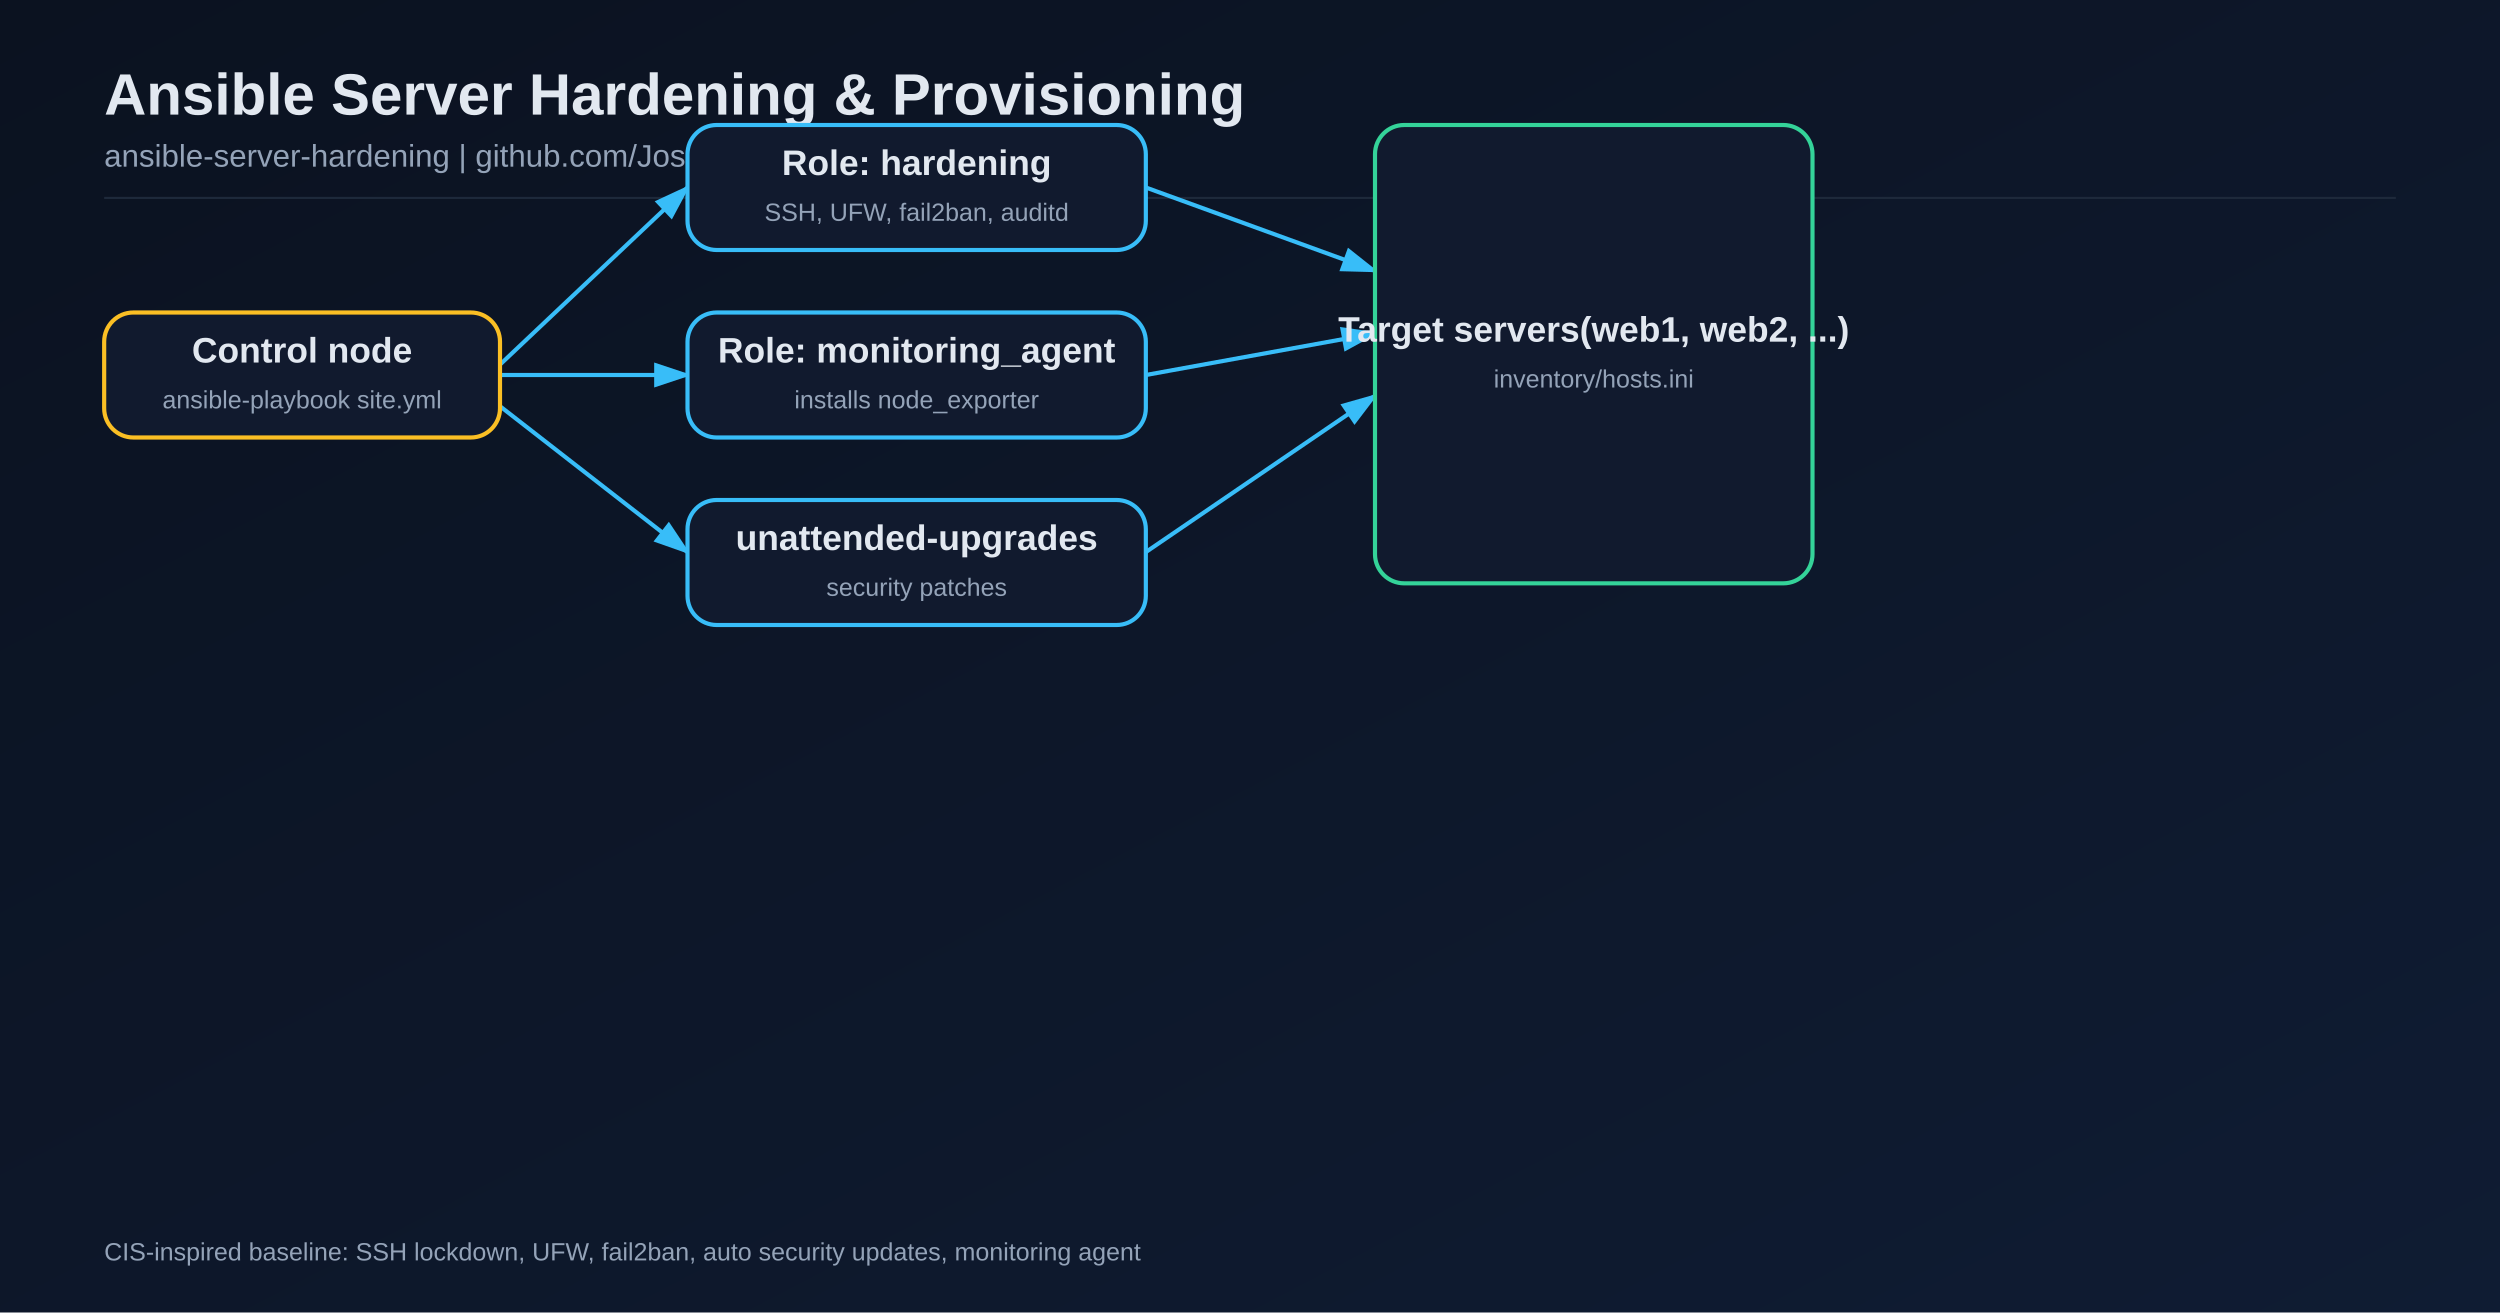
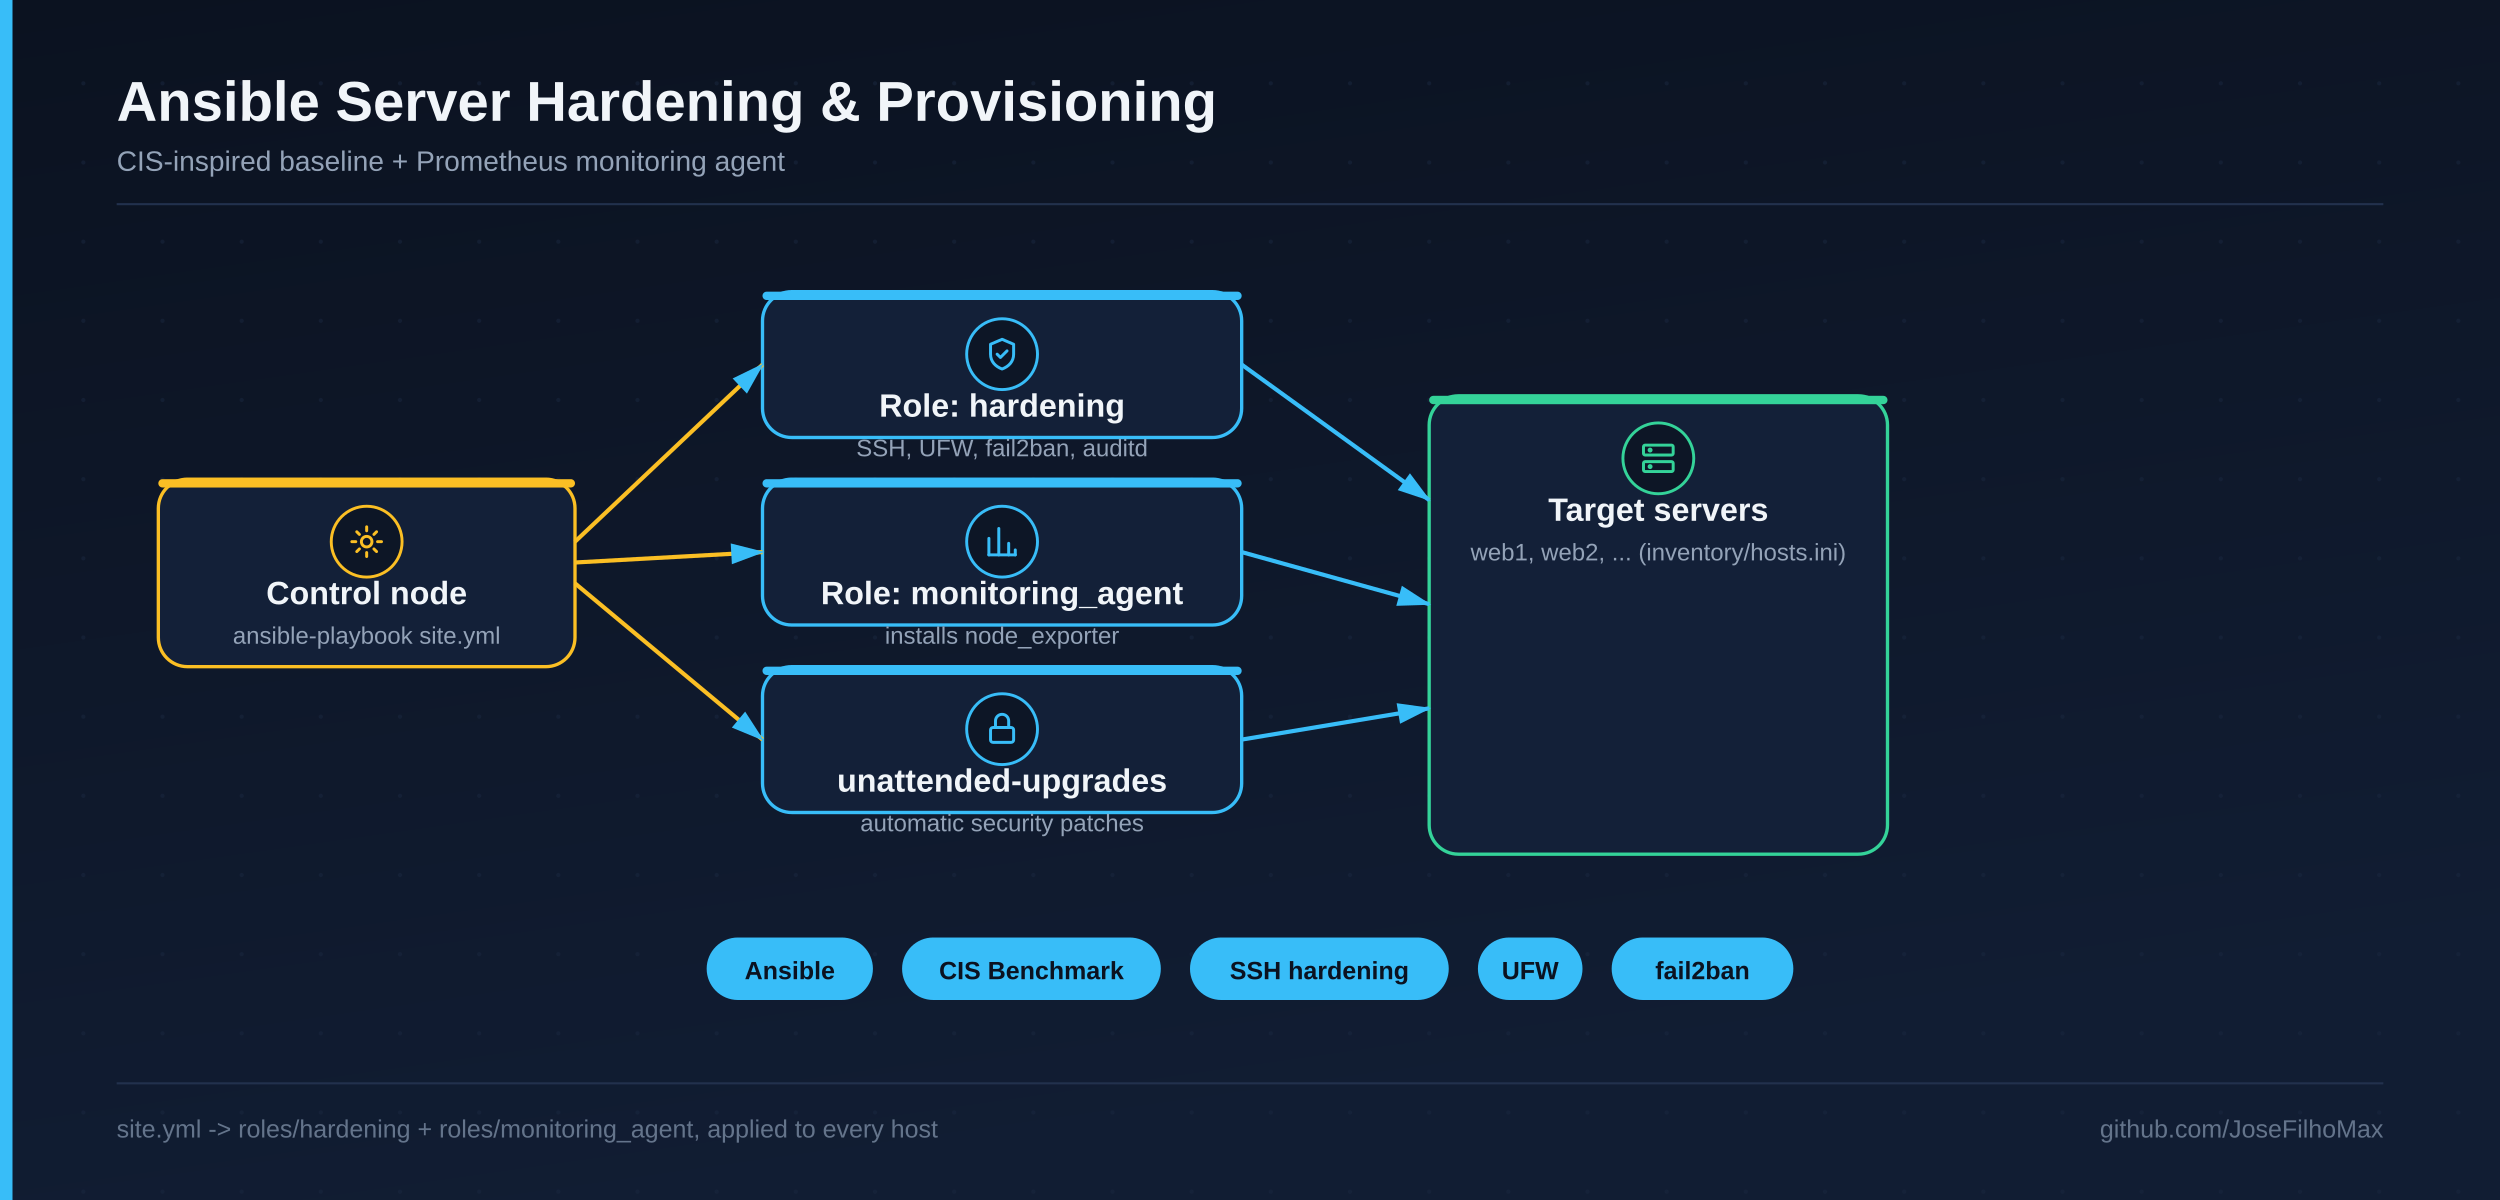
- <svg xmlns="http://www.w3.org/2000/svg" width="1200" height="630" viewBox="0 0 1200 630">
+ <svg xmlns="http://www.w3.org/2000/svg" width="1200" height="576" viewBox="0 0 1200 576">
  <defs>
-     <marker id="arrowhead" markerWidth="10" markerHeight="10" refX="8" refY="3" orient="auto">
-       <path d="M0,0 L0,6 L9,3 z" fill="#38bdf8" />
+     <marker id="arrowhead" markerWidth="9" markerHeight="9" refX="7.5" refY="2.5" orient="auto">
+       <path d="M0,0 L0,5 L8,2.5 z" fill="#38bdf8" />
    </marker>
-     <linearGradient id="bgGrad" x1="0" y1="0" x2="1" y2="1">
+     <linearGradient id="bgGrad" x1="0" y1="0" x2="0.3" y2="1">
      <stop offset="0%" stop-color="#0b1220" />
-       <stop offset="100%" stop-color="#0f1c33" />
+       <stop offset="100%" stop-color="#111d33" />
    </linearGradient>
  </defs>
-   <rect width="1200" height="630" fill="url(#bgGrad)" />
-   <text x="50" y="55" fill="#e2e8f0" font-family="Verdana, Arial, sans-serif" font-size="28" font-weight="bold">Ansible Server Hardening &amp; Provisioning</text>
-   <text x="50" y="80" fill="#94a3b8" font-family="Verdana, Arial, sans-serif" font-size="15">ansible-server-hardening  |  github.com/JoseFilhoMax</text>
-   <line x1="50" y1="95" x2="1150" y2="95" stroke="#1e293b" stroke-width="1" />
-   <line x1="240" y1="175" x2="330" y2="90" stroke="#38bdf8" stroke-width="2" marker-end="url(#arrowhead)" />
-   <line x1="240" y1="180" x2="330" y2="180" stroke="#38bdf8" stroke-width="2" marker-end="url(#arrowhead)" />
-   <line x1="240" y1="195" x2="330" y2="265" stroke="#38bdf8" stroke-width="2" marker-end="url(#arrowhead)" />
-   <line x1="550" y1="90" x2="660" y2="130" stroke="#38bdf8" stroke-width="2" marker-end="url(#arrowhead)" />
-   <line x1="550" y1="180" x2="660" y2="160" stroke="#38bdf8" stroke-width="2" marker-end="url(#arrowhead)" />
-   <line x1="550" y1="265" x2="660" y2="190" stroke="#38bdf8" stroke-width="2" marker-end="url(#arrowhead)" />
+   <rect width="1200" height="576" fill="url(#bgGrad)" />
+   <g opacity="0.5">
+     <circle cx="40" cy="40" r="1" fill="#1a2740" />
+     <circle cx="40" cy="78" r="1" fill="#1a2740" />
+     <circle cx="40" cy="116" r="1" fill="#1a2740" />
+     <circle cx="40" cy="154" r="1" fill="#1a2740" />
+     <circle cx="40" cy="192" r="1" fill="#1a2740" />
+     <circle cx="40" cy="230" r="1" fill="#1a2740" />
+     <circle cx="40" cy="268" r="1" fill="#1a2740" />
+     <circle cx="40" cy="306" r="1" fill="#1a2740" />
+     <circle cx="40" cy="344" r="1" fill="#1a2740" />
+     <circle cx="40" cy="382" r="1" fill="#1a2740" />
+     <circle cx="40" cy="420" r="1" fill="#1a2740" />
+     <circle cx="40" cy="458" r="1" fill="#1a2740" />
+     <circle cx="40" cy="496" r="1" fill="#1a2740" />
+     <circle cx="40" cy="534" r="1" fill="#1a2740" />
+     <circle cx="40" cy="572" r="1" fill="#1a2740" />
+     <circle cx="40" cy="610" r="1" fill="#1a2740" />
+     <circle cx="40" cy="648" r="1" fill="#1a2740" />
+     <circle cx="78" cy="40" r="1" fill="#1a2740" />
+     <circle cx="78" cy="78" r="1" fill="#1a2740" />
+     <circle cx="78" cy="116" r="1" fill="#1a2740" />
+     <circle cx="78" cy="154" r="1" fill="#1a2740" />
+     <circle cx="78" cy="192" r="1" fill="#1a2740" />
+     <circle cx="78" cy="230" r="1" fill="#1a2740" />
+     <circle cx="78" cy="268" r="1" fill="#1a2740" />
+     <circle cx="78" cy="306" r="1" fill="#1a2740" />
+     <circle cx="78" cy="344" r="1" fill="#1a2740" />
+     <circle cx="78" cy="382" r="1" fill="#1a2740" />
+     <circle cx="78" cy="420" r="1" fill="#1a2740" />
+     <circle cx="78" cy="458" r="1" fill="#1a2740" />
+     <circle cx="78" cy="496" r="1" fill="#1a2740" />
+     <circle cx="78" cy="534" r="1" fill="#1a2740" />
+     <circle cx="78" cy="572" r="1" fill="#1a2740" />
+     <circle cx="78" cy="610" r="1" fill="#1a2740" />
+     <circle cx="78" cy="648" r="1" fill="#1a2740" />
+     <circle cx="116" cy="40" r="1" fill="#1a2740" />
+     <circle cx="116" cy="78" r="1" fill="#1a2740" />
+     <circle cx="116" cy="116" r="1" fill="#1a2740" />
+     <circle cx="116" cy="154" r="1" fill="#1a2740" />
+     <circle cx="116" cy="192" r="1" fill="#1a2740" />
+     <circle cx="116" cy="230" r="1" fill="#1a2740" />
+     <circle cx="116" cy="268" r="1" fill="#1a2740" />
+     <circle cx="116" cy="306" r="1" fill="#1a2740" />
+     <circle cx="116" cy="344" r="1" fill="#1a2740" />
+     <circle cx="116" cy="382" r="1" fill="#1a2740" />
+     <circle cx="116" cy="420" r="1" fill="#1a2740" />
+     <circle cx="116" cy="458" r="1" fill="#1a2740" />
+     <circle cx="116" cy="496" r="1" fill="#1a2740" />
+     <circle cx="116" cy="534" r="1" fill="#1a2740" />
+     <circle cx="116" cy="572" r="1" fill="#1a2740" />
+     <circle cx="116" cy="610" r="1" fill="#1a2740" />
+     <circle cx="116" cy="648" r="1" fill="#1a2740" />
+     <circle cx="154" cy="40" r="1" fill="#1a2740" />
+     <circle cx="154" cy="78" r="1" fill="#1a2740" />
+     <circle cx="154" cy="116" r="1" fill="#1a2740" />
+     <circle cx="154" cy="154" r="1" fill="#1a2740" />
+     <circle cx="154" cy="192" r="1" fill="#1a2740" />
+     <circle cx="154" cy="230" r="1" fill="#1a2740" />
+     <circle cx="154" cy="268" r="1" fill="#1a2740" />
+     <circle cx="154" cy="306" r="1" fill="#1a2740" />
+     <circle cx="154" cy="344" r="1" fill="#1a2740" />
+     <circle cx="154" cy="382" r="1" fill="#1a2740" />
+     <circle cx="154" cy="420" r="1" fill="#1a2740" />
+     <circle cx="154" cy="458" r="1" fill="#1a2740" />
+     <circle cx="154" cy="496" r="1" fill="#1a2740" />
+     <circle cx="154" cy="534" r="1" fill="#1a2740" />
+     <circle cx="154" cy="572" r="1" fill="#1a2740" />
+     <circle cx="154" cy="610" r="1" fill="#1a2740" />
+     <circle cx="154" cy="648" r="1" fill="#1a2740" />
+     <circle cx="192" cy="40" r="1" fill="#1a2740" />
+     <circle cx="192" cy="78" r="1" fill="#1a2740" />
+     <circle cx="192" cy="116" r="1" fill="#1a2740" />
+     <circle cx="192" cy="154" r="1" fill="#1a2740" />
+     <circle cx="192" cy="192" r="1" fill="#1a2740" />
+     <circle cx="192" cy="230" r="1" fill="#1a2740" />
+     <circle cx="192" cy="268" r="1" fill="#1a2740" />
+     <circle cx="192" cy="306" r="1" fill="#1a2740" />
+     <circle cx="192" cy="344" r="1" fill="#1a2740" />
+     <circle cx="192" cy="382" r="1" fill="#1a2740" />
+     <circle cx="192" cy="420" r="1" fill="#1a2740" />
+     <circle cx="192" cy="458" r="1" fill="#1a2740" />
+     <circle cx="192" cy="496" r="1" fill="#1a2740" />
+     <circle cx="192" cy="534" r="1" fill="#1a2740" />
+     <circle cx="192" cy="572" r="1" fill="#1a2740" />
+     <circle cx="192" cy="610" r="1" fill="#1a2740" />
+     <circle cx="192" cy="648" r="1" fill="#1a2740" />
+     <circle cx="230" cy="40" r="1" fill="#1a2740" />
+     <circle cx="230" cy="78" r="1" fill="#1a2740" />
+     <circle cx="230" cy="116" r="1" fill="#1a2740" />
+     <circle cx="230" cy="154" r="1" fill="#1a2740" />
+     <circle cx="230" cy="192" r="1" fill="#1a2740" />
+     <circle cx="230" cy="230" r="1" fill="#1a2740" />
+     <circle cx="230" cy="268" r="1" fill="#1a2740" />
+     <circle cx="230" cy="306" r="1" fill="#1a2740" />
+     <circle cx="230" cy="344" r="1" fill="#1a2740" />
+     <circle cx="230" cy="382" r="1" fill="#1a2740" />
+     <circle cx="230" cy="420" r="1" fill="#1a2740" />
+     <circle cx="230" cy="458" r="1" fill="#1a2740" />
+     <circle cx="230" cy="496" r="1" fill="#1a2740" />
+     <circle cx="230" cy="534" r="1" fill="#1a2740" />
+     <circle cx="230" cy="572" r="1" fill="#1a2740" />
+     <circle cx="230" cy="610" r="1" fill="#1a2740" />
+     <circle cx="230" cy="648" r="1" fill="#1a2740" />
+     <circle cx="268" cy="40" r="1" fill="#1a2740" />
+     <circle cx="268" cy="78" r="1" fill="#1a2740" />
+     <circle cx="268" cy="116" r="1" fill="#1a2740" />
+     <circle cx="268" cy="154" r="1" fill="#1a2740" />
+     <circle cx="268" cy="192" r="1" fill="#1a2740" />
+     <circle cx="268" cy="230" r="1" fill="#1a2740" />
+     <circle cx="268" cy="268" r="1" fill="#1a2740" />
+     <circle cx="268" cy="306" r="1" fill="#1a2740" />
+     <circle cx="268" cy="344" r="1" fill="#1a2740" />
+     <circle cx="268" cy="382" r="1" fill="#1a2740" />
+     <circle cx="268" cy="420" r="1" fill="#1a2740" />
+     <circle cx="268" cy="458" r="1" fill="#1a2740" />
+     <circle cx="268" cy="496" r="1" fill="#1a2740" />
+     <circle cx="268" cy="534" r="1" fill="#1a2740" />
+     <circle cx="268" cy="572" r="1" fill="#1a2740" />
+     <circle cx="268" cy="610" r="1" fill="#1a2740" />
+     <circle cx="268" cy="648" r="1" fill="#1a2740" />
+     <circle cx="306" cy="40" r="1" fill="#1a2740" />
+     <circle cx="306" cy="78" r="1" fill="#1a2740" />
+     <circle cx="306" cy="116" r="1" fill="#1a2740" />
+     <circle cx="306" cy="154" r="1" fill="#1a2740" />
+     <circle cx="306" cy="192" r="1" fill="#1a2740" />
+     <circle cx="306" cy="230" r="1" fill="#1a2740" />
+     <circle cx="306" cy="268" r="1" fill="#1a2740" />
+     <circle cx="306" cy="306" r="1" fill="#1a2740" />
+     <circle cx="306" cy="344" r="1" fill="#1a2740" />
+     <circle cx="306" cy="382" r="1" fill="#1a2740" />
+     <circle cx="306" cy="420" r="1" fill="#1a2740" />
+     <circle cx="306" cy="458" r="1" fill="#1a2740" />
+     <circle cx="306" cy="496" r="1" fill="#1a2740" />
+     <circle cx="306" cy="534" r="1" fill="#1a2740" />
+     <circle cx="306" cy="572" r="1" fill="#1a2740" />
+     <circle cx="306" cy="610" r="1" fill="#1a2740" />
+     <circle cx="306" cy="648" r="1" fill="#1a2740" />
+     <circle cx="344" cy="40" r="1" fill="#1a2740" />
+     <circle cx="344" cy="78" r="1" fill="#1a2740" />
+     <circle cx="344" cy="116" r="1" fill="#1a2740" />
+     <circle cx="344" cy="154" r="1" fill="#1a2740" />
+     <circle cx="344" cy="192" r="1" fill="#1a2740" />
+     <circle cx="344" cy="230" r="1" fill="#1a2740" />
+     <circle cx="344" cy="268" r="1" fill="#1a2740" />
+     <circle cx="344" cy="306" r="1" fill="#1a2740" />
+     <circle cx="344" cy="344" r="1" fill="#1a2740" />
+     <circle cx="344" cy="382" r="1" fill="#1a2740" />
+     <circle cx="344" cy="420" r="1" fill="#1a2740" />
+     <circle cx="344" cy="458" r="1" fill="#1a2740" />
+     <circle cx="344" cy="496" r="1" fill="#1a2740" />
+     <circle cx="344" cy="534" r="1" fill="#1a2740" />
+     <circle cx="344" cy="572" r="1" fill="#1a2740" />
+     <circle cx="344" cy="610" r="1" fill="#1a2740" />
+     <circle cx="344" cy="648" r="1" fill="#1a2740" />
+     <circle cx="382" cy="40" r="1" fill="#1a2740" />
+     <circle cx="382" cy="78" r="1" fill="#1a2740" />
+     <circle cx="382" cy="116" r="1" fill="#1a2740" />
+     <circle cx="382" cy="154" r="1" fill="#1a2740" />
+     <circle cx="382" cy="192" r="1" fill="#1a2740" />
+     <circle cx="382" cy="230" r="1" fill="#1a2740" />
+     <circle cx="382" cy="268" r="1" fill="#1a2740" />
+     <circle cx="382" cy="306" r="1" fill="#1a2740" />
+     <circle cx="382" cy="344" r="1" fill="#1a2740" />
+     <circle cx="382" cy="382" r="1" fill="#1a2740" />
+     <circle cx="382" cy="420" r="1" fill="#1a2740" />
+     <circle cx="382" cy="458" r="1" fill="#1a2740" />
+     <circle cx="382" cy="496" r="1" fill="#1a2740" />
+     <circle cx="382" cy="534" r="1" fill="#1a2740" />
+     <circle cx="382" cy="572" r="1" fill="#1a2740" />
+     <circle cx="382" cy="610" r="1" fill="#1a2740" />
+     <circle cx="382" cy="648" r="1" fill="#1a2740" />
+     <circle cx="420" cy="40" r="1" fill="#1a2740" />
+     <circle cx="420" cy="78" r="1" fill="#1a2740" />
+     <circle cx="420" cy="116" r="1" fill="#1a2740" />
+     <circle cx="420" cy="154" r="1" fill="#1a2740" />
+     <circle cx="420" cy="192" r="1" fill="#1a2740" />
+     <circle cx="420" cy="230" r="1" fill="#1a2740" />
+     <circle cx="420" cy="268" r="1" fill="#1a2740" />
+     <circle cx="420" cy="306" r="1" fill="#1a2740" />
+     <circle cx="420" cy="344" r="1" fill="#1a2740" />
+     <circle cx="420" cy="382" r="1" fill="#1a2740" />
+     <circle cx="420" cy="420" r="1" fill="#1a2740" />
+     <circle cx="420" cy="458" r="1" fill="#1a2740" />
+     <circle cx="420" cy="496" r="1" fill="#1a2740" />
+     <circle cx="420" cy="534" r="1" fill="#1a2740" />
+     <circle cx="420" cy="572" r="1" fill="#1a2740" />
+     <circle cx="420" cy="610" r="1" fill="#1a2740" />
+     <circle cx="420" cy="648" r="1" fill="#1a2740" />
+     <circle cx="458" cy="40" r="1" fill="#1a2740" />
+     <circle cx="458" cy="78" r="1" fill="#1a2740" />
+     <circle cx="458" cy="116" r="1" fill="#1a2740" />
+     <circle cx="458" cy="154" r="1" fill="#1a2740" />
+     <circle cx="458" cy="192" r="1" fill="#1a2740" />
+     <circle cx="458" cy="230" r="1" fill="#1a2740" />
+     <circle cx="458" cy="268" r="1" fill="#1a2740" />
+     <circle cx="458" cy="306" r="1" fill="#1a2740" />
+     <circle cx="458" cy="344" r="1" fill="#1a2740" />
+     <circle cx="458" cy="382" r="1" fill="#1a2740" />
+     <circle cx="458" cy="420" r="1" fill="#1a2740" />
+     <circle cx="458" cy="458" r="1" fill="#1a2740" />
+     <circle cx="458" cy="496" r="1" fill="#1a2740" />
+     <circle cx="458" cy="534" r="1" fill="#1a2740" />
+     <circle cx="458" cy="572" r="1" fill="#1a2740" />
+     <circle cx="458" cy="610" r="1" fill="#1a2740" />
+     <circle cx="458" cy="648" r="1" fill="#1a2740" />
+     <circle cx="496" cy="40" r="1" fill="#1a2740" />
+     <circle cx="496" cy="78" r="1" fill="#1a2740" />
+     <circle cx="496" cy="116" r="1" fill="#1a2740" />
+     <circle cx="496" cy="154" r="1" fill="#1a2740" />
+     <circle cx="496" cy="192" r="1" fill="#1a2740" />
+     <circle cx="496" cy="230" r="1" fill="#1a2740" />
+     <circle cx="496" cy="268" r="1" fill="#1a2740" />
+     <circle cx="496" cy="306" r="1" fill="#1a2740" />
+     <circle cx="496" cy="344" r="1" fill="#1a2740" />
+     <circle cx="496" cy="382" r="1" fill="#1a2740" />
+     <circle cx="496" cy="420" r="1" fill="#1a2740" />
+     <circle cx="496" cy="458" r="1" fill="#1a2740" />
+     <circle cx="496" cy="496" r="1" fill="#1a2740" />
+     <circle cx="496" cy="534" r="1" fill="#1a2740" />
+     <circle cx="496" cy="572" r="1" fill="#1a2740" />
+     <circle cx="496" cy="610" r="1" fill="#1a2740" />
+     <circle cx="496" cy="648" r="1" fill="#1a2740" />
+     <circle cx="534" cy="40" r="1" fill="#1a2740" />
+     <circle cx="534" cy="78" r="1" fill="#1a2740" />
+     <circle cx="534" cy="116" r="1" fill="#1a2740" />
+     <circle cx="534" cy="154" r="1" fill="#1a2740" />
+     <circle cx="534" cy="192" r="1" fill="#1a2740" />
+     <circle cx="534" cy="230" r="1" fill="#1a2740" />
+     <circle cx="534" cy="268" r="1" fill="#1a2740" />
+     <circle cx="534" cy="306" r="1" fill="#1a2740" />
+     <circle cx="534" cy="344" r="1" fill="#1a2740" />
+     <circle cx="534" cy="382" r="1" fill="#1a2740" />
+     <circle cx="534" cy="420" r="1" fill="#1a2740" />
+     <circle cx="534" cy="458" r="1" fill="#1a2740" />
+     <circle cx="534" cy="496" r="1" fill="#1a2740" />
+     <circle cx="534" cy="534" r="1" fill="#1a2740" />
+     <circle cx="534" cy="572" r="1" fill="#1a2740" />
+     <circle cx="534" cy="610" r="1" fill="#1a2740" />
+     <circle cx="534" cy="648" r="1" fill="#1a2740" />
+     <circle cx="572" cy="40" r="1" fill="#1a2740" />
+     <circle cx="572" cy="78" r="1" fill="#1a2740" />
+     <circle cx="572" cy="116" r="1" fill="#1a2740" />
+     <circle cx="572" cy="154" r="1" fill="#1a2740" />
+     <circle cx="572" cy="192" r="1" fill="#1a2740" />
+     <circle cx="572" cy="230" r="1" fill="#1a2740" />
+     <circle cx="572" cy="268" r="1" fill="#1a2740" />
+     <circle cx="572" cy="306" r="1" fill="#1a2740" />
+     <circle cx="572" cy="344" r="1" fill="#1a2740" />
+     <circle cx="572" cy="382" r="1" fill="#1a2740" />
+     <circle cx="572" cy="420" r="1" fill="#1a2740" />
+     <circle cx="572" cy="458" r="1" fill="#1a2740" />
+     <circle cx="572" cy="496" r="1" fill="#1a2740" />
+     <circle cx="572" cy="534" r="1" fill="#1a2740" />
+     <circle cx="572" cy="572" r="1" fill="#1a2740" />
+     <circle cx="572" cy="610" r="1" fill="#1a2740" />
+     <circle cx="572" cy="648" r="1" fill="#1a2740" />
+     <circle cx="610" cy="40" r="1" fill="#1a2740" />
+     <circle cx="610" cy="78" r="1" fill="#1a2740" />
+     <circle cx="610" cy="116" r="1" fill="#1a2740" />
+     <circle cx="610" cy="154" r="1" fill="#1a2740" />
+     <circle cx="610" cy="192" r="1" fill="#1a2740" />
+     <circle cx="610" cy="230" r="1" fill="#1a2740" />
+     <circle cx="610" cy="268" r="1" fill="#1a2740" />
+     <circle cx="610" cy="306" r="1" fill="#1a2740" />
+     <circle cx="610" cy="344" r="1" fill="#1a2740" />
+     <circle cx="610" cy="382" r="1" fill="#1a2740" />
+     <circle cx="610" cy="420" r="1" fill="#1a2740" />
+     <circle cx="610" cy="458" r="1" fill="#1a2740" />
+     <circle cx="610" cy="496" r="1" fill="#1a2740" />
+     <circle cx="610" cy="534" r="1" fill="#1a2740" />
+     <circle cx="610" cy="572" r="1" fill="#1a2740" />
+     <circle cx="610" cy="610" r="1" fill="#1a2740" />
+     <circle cx="610" cy="648" r="1" fill="#1a2740" />
+     <circle cx="648" cy="40" r="1" fill="#1a2740" />
+     <circle cx="648" cy="78" r="1" fill="#1a2740" />
+     <circle cx="648" cy="116" r="1" fill="#1a2740" />
+     <circle cx="648" cy="154" r="1" fill="#1a2740" />
+     <circle cx="648" cy="192" r="1" fill="#1a2740" />
+     <circle cx="648" cy="230" r="1" fill="#1a2740" />
+     <circle cx="648" cy="268" r="1" fill="#1a2740" />
+     <circle cx="648" cy="306" r="1" fill="#1a2740" />
+     <circle cx="648" cy="344" r="1" fill="#1a2740" />
+     <circle cx="648" cy="382" r="1" fill="#1a2740" />
+     <circle cx="648" cy="420" r="1" fill="#1a2740" />
+     <circle cx="648" cy="458" r="1" fill="#1a2740" />
+     <circle cx="648" cy="496" r="1" fill="#1a2740" />
+     <circle cx="648" cy="534" r="1" fill="#1a2740" />
+     <circle cx="648" cy="572" r="1" fill="#1a2740" />
+     <circle cx="648" cy="610" r="1" fill="#1a2740" />
+     <circle cx="648" cy="648" r="1" fill="#1a2740" />
+     <circle cx="686" cy="40" r="1" fill="#1a2740" />
+     <circle cx="686" cy="78" r="1" fill="#1a2740" />
+     <circle cx="686" cy="116" r="1" fill="#1a2740" />
+     <circle cx="686" cy="154" r="1" fill="#1a2740" />
+     <circle cx="686" cy="192" r="1" fill="#1a2740" />
+     <circle cx="686" cy="230" r="1" fill="#1a2740" />
+     <circle cx="686" cy="268" r="1" fill="#1a2740" />
+     <circle cx="686" cy="306" r="1" fill="#1a2740" />
+     <circle cx="686" cy="344" r="1" fill="#1a2740" />
+     <circle cx="686" cy="382" r="1" fill="#1a2740" />
+     <circle cx="686" cy="420" r="1" fill="#1a2740" />
+     <circle cx="686" cy="458" r="1" fill="#1a2740" />
+     <circle cx="686" cy="496" r="1" fill="#1a2740" />
+     <circle cx="686" cy="534" r="1" fill="#1a2740" />
+     <circle cx="686" cy="572" r="1" fill="#1a2740" />
+     <circle cx="686" cy="610" r="1" fill="#1a2740" />
+     <circle cx="686" cy="648" r="1" fill="#1a2740" />
+     <circle cx="724" cy="40" r="1" fill="#1a2740" />
+     <circle cx="724" cy="78" r="1" fill="#1a2740" />
+     <circle cx="724" cy="116" r="1" fill="#1a2740" />
+     <circle cx="724" cy="154" r="1" fill="#1a2740" />
+     <circle cx="724" cy="192" r="1" fill="#1a2740" />
+     <circle cx="724" cy="230" r="1" fill="#1a2740" />
+     <circle cx="724" cy="268" r="1" fill="#1a2740" />
+     <circle cx="724" cy="306" r="1" fill="#1a2740" />
+     <circle cx="724" cy="344" r="1" fill="#1a2740" />
+     <circle cx="724" cy="382" r="1" fill="#1a2740" />
+     <circle cx="724" cy="420" r="1" fill="#1a2740" />
+     <circle cx="724" cy="458" r="1" fill="#1a2740" />
+     <circle cx="724" cy="496" r="1" fill="#1a2740" />
+     <circle cx="724" cy="534" r="1" fill="#1a2740" />
+     <circle cx="724" cy="572" r="1" fill="#1a2740" />
+     <circle cx="724" cy="610" r="1" fill="#1a2740" />
+     <circle cx="724" cy="648" r="1" fill="#1a2740" />
+     <circle cx="762" cy="40" r="1" fill="#1a2740" />
+     <circle cx="762" cy="78" r="1" fill="#1a2740" />
+     <circle cx="762" cy="116" r="1" fill="#1a2740" />
+     <circle cx="762" cy="154" r="1" fill="#1a2740" />
+     <circle cx="762" cy="192" r="1" fill="#1a2740" />
+     <circle cx="762" cy="230" r="1" fill="#1a2740" />
+     <circle cx="762" cy="268" r="1" fill="#1a2740" />
+     <circle cx="762" cy="306" r="1" fill="#1a2740" />
+     <circle cx="762" cy="344" r="1" fill="#1a2740" />
+     <circle cx="762" cy="382" r="1" fill="#1a2740" />
+     <circle cx="762" cy="420" r="1" fill="#1a2740" />
+     <circle cx="762" cy="458" r="1" fill="#1a2740" />
+     <circle cx="762" cy="496" r="1" fill="#1a2740" />
+     <circle cx="762" cy="534" r="1" fill="#1a2740" />
+     <circle cx="762" cy="572" r="1" fill="#1a2740" />
+     <circle cx="762" cy="610" r="1" fill="#1a2740" />
+     <circle cx="762" cy="648" r="1" fill="#1a2740" />
+     <circle cx="800" cy="40" r="1" fill="#1a2740" />
+     <circle cx="800" cy="78" r="1" fill="#1a2740" />
+     <circle cx="800" cy="116" r="1" fill="#1a2740" />
+     <circle cx="800" cy="154" r="1" fill="#1a2740" />
+     <circle cx="800" cy="192" r="1" fill="#1a2740" />
+     <circle cx="800" cy="230" r="1" fill="#1a2740" />
+     <circle cx="800" cy="268" r="1" fill="#1a2740" />
+     <circle cx="800" cy="306" r="1" fill="#1a2740" />
+     <circle cx="800" cy="344" r="1" fill="#1a2740" />
+     <circle cx="800" cy="382" r="1" fill="#1a2740" />
+     <circle cx="800" cy="420" r="1" fill="#1a2740" />
+     <circle cx="800" cy="458" r="1" fill="#1a2740" />
+     <circle cx="800" cy="496" r="1" fill="#1a2740" />
+     <circle cx="800" cy="534" r="1" fill="#1a2740" />
+     <circle cx="800" cy="572" r="1" fill="#1a2740" />
+     <circle cx="800" cy="610" r="1" fill="#1a2740" />
+     <circle cx="800" cy="648" r="1" fill="#1a2740" />
+     <circle cx="838" cy="40" r="1" fill="#1a2740" />
+     <circle cx="838" cy="78" r="1" fill="#1a2740" />
+     <circle cx="838" cy="116" r="1" fill="#1a2740" />
+     <circle cx="838" cy="154" r="1" fill="#1a2740" />
+     <circle cx="838" cy="192" r="1" fill="#1a2740" />
+     <circle cx="838" cy="230" r="1" fill="#1a2740" />
+     <circle cx="838" cy="268" r="1" fill="#1a2740" />
+     <circle cx="838" cy="306" r="1" fill="#1a2740" />
+     <circle cx="838" cy="344" r="1" fill="#1a2740" />
+     <circle cx="838" cy="382" r="1" fill="#1a2740" />
+     <circle cx="838" cy="420" r="1" fill="#1a2740" />
+     <circle cx="838" cy="458" r="1" fill="#1a2740" />
+     <circle cx="838" cy="496" r="1" fill="#1a2740" />
+     <circle cx="838" cy="534" r="1" fill="#1a2740" />
+     <circle cx="838" cy="572" r="1" fill="#1a2740" />
+     <circle cx="838" cy="610" r="1" fill="#1a2740" />
+     <circle cx="838" cy="648" r="1" fill="#1a2740" />
+     <circle cx="876" cy="40" r="1" fill="#1a2740" />
+     <circle cx="876" cy="78" r="1" fill="#1a2740" />
+     <circle cx="876" cy="116" r="1" fill="#1a2740" />
+     <circle cx="876" cy="154" r="1" fill="#1a2740" />
+     <circle cx="876" cy="192" r="1" fill="#1a2740" />
+     <circle cx="876" cy="230" r="1" fill="#1a2740" />
+     <circle cx="876" cy="268" r="1" fill="#1a2740" />
+     <circle cx="876" cy="306" r="1" fill="#1a2740" />
+     <circle cx="876" cy="344" r="1" fill="#1a2740" />
+     <circle cx="876" cy="382" r="1" fill="#1a2740" />
+     <circle cx="876" cy="420" r="1" fill="#1a2740" />
+     <circle cx="876" cy="458" r="1" fill="#1a2740" />
+     <circle cx="876" cy="496" r="1" fill="#1a2740" />
+     <circle cx="876" cy="534" r="1" fill="#1a2740" />
+     <circle cx="876" cy="572" r="1" fill="#1a2740" />
+     <circle cx="876" cy="610" r="1" fill="#1a2740" />
+     <circle cx="876" cy="648" r="1" fill="#1a2740" />
+     <circle cx="914" cy="40" r="1" fill="#1a2740" />
+     <circle cx="914" cy="78" r="1" fill="#1a2740" />
+     <circle cx="914" cy="116" r="1" fill="#1a2740" />
+     <circle cx="914" cy="154" r="1" fill="#1a2740" />
+     <circle cx="914" cy="192" r="1" fill="#1a2740" />
+     <circle cx="914" cy="230" r="1" fill="#1a2740" />
+     <circle cx="914" cy="268" r="1" fill="#1a2740" />
+     <circle cx="914" cy="306" r="1" fill="#1a2740" />
+     <circle cx="914" cy="344" r="1" fill="#1a2740" />
+     <circle cx="914" cy="382" r="1" fill="#1a2740" />
+     <circle cx="914" cy="420" r="1" fill="#1a2740" />
+     <circle cx="914" cy="458" r="1" fill="#1a2740" />
+     <circle cx="914" cy="496" r="1" fill="#1a2740" />
+     <circle cx="914" cy="534" r="1" fill="#1a2740" />
+     <circle cx="914" cy="572" r="1" fill="#1a2740" />
+     <circle cx="914" cy="610" r="1" fill="#1a2740" />
+     <circle cx="914" cy="648" r="1" fill="#1a2740" />
+     <circle cx="952" cy="40" r="1" fill="#1a2740" />
+     <circle cx="952" cy="78" r="1" fill="#1a2740" />
+     <circle cx="952" cy="116" r="1" fill="#1a2740" />
+     <circle cx="952" cy="154" r="1" fill="#1a2740" />
+     <circle cx="952" cy="192" r="1" fill="#1a2740" />
+     <circle cx="952" cy="230" r="1" fill="#1a2740" />
+     <circle cx="952" cy="268" r="1" fill="#1a2740" />
+     <circle cx="952" cy="306" r="1" fill="#1a2740" />
+     <circle cx="952" cy="344" r="1" fill="#1a2740" />
+     <circle cx="952" cy="382" r="1" fill="#1a2740" />
+     <circle cx="952" cy="420" r="1" fill="#1a2740" />
+     <circle cx="952" cy="458" r="1" fill="#1a2740" />
+     <circle cx="952" cy="496" r="1" fill="#1a2740" />
+     <circle cx="952" cy="534" r="1" fill="#1a2740" />
+     <circle cx="952" cy="572" r="1" fill="#1a2740" />
+     <circle cx="952" cy="610" r="1" fill="#1a2740" />
+     <circle cx="952" cy="648" r="1" fill="#1a2740" />
+     <circle cx="990" cy="40" r="1" fill="#1a2740" />
+     <circle cx="990" cy="78" r="1" fill="#1a2740" />
+     <circle cx="990" cy="116" r="1" fill="#1a2740" />
+     <circle cx="990" cy="154" r="1" fill="#1a2740" />
+     <circle cx="990" cy="192" r="1" fill="#1a2740" />
+     <circle cx="990" cy="230" r="1" fill="#1a2740" />
+     <circle cx="990" cy="268" r="1" fill="#1a2740" />
+     <circle cx="990" cy="306" r="1" fill="#1a2740" />
+     <circle cx="990" cy="344" r="1" fill="#1a2740" />
+     <circle cx="990" cy="382" r="1" fill="#1a2740" />
+     <circle cx="990" cy="420" r="1" fill="#1a2740" />
+     <circle cx="990" cy="458" r="1" fill="#1a2740" />
+     <circle cx="990" cy="496" r="1" fill="#1a2740" />
+     <circle cx="990" cy="534" r="1" fill="#1a2740" />
+     <circle cx="990" cy="572" r="1" fill="#1a2740" />
+     <circle cx="990" cy="610" r="1" fill="#1a2740" />
+     <circle cx="990" cy="648" r="1" fill="#1a2740" />
+     <circle cx="1028" cy="40" r="1" fill="#1a2740" />
+     <circle cx="1028" cy="78" r="1" fill="#1a2740" />
+     <circle cx="1028" cy="116" r="1" fill="#1a2740" />
+     <circle cx="1028" cy="154" r="1" fill="#1a2740" />
+     <circle cx="1028" cy="192" r="1" fill="#1a2740" />
+     <circle cx="1028" cy="230" r="1" fill="#1a2740" />
+     <circle cx="1028" cy="268" r="1" fill="#1a2740" />
+     <circle cx="1028" cy="306" r="1" fill="#1a2740" />
+     <circle cx="1028" cy="344" r="1" fill="#1a2740" />
+     <circle cx="1028" cy="382" r="1" fill="#1a2740" />
+     <circle cx="1028" cy="420" r="1" fill="#1a2740" />
+     <circle cx="1028" cy="458" r="1" fill="#1a2740" />
+     <circle cx="1028" cy="496" r="1" fill="#1a2740" />
+     <circle cx="1028" cy="534" r="1" fill="#1a2740" />
+     <circle cx="1028" cy="572" r="1" fill="#1a2740" />
+     <circle cx="1028" cy="610" r="1" fill="#1a2740" />
+     <circle cx="1028" cy="648" r="1" fill="#1a2740" />
+     <circle cx="1066" cy="40" r="1" fill="#1a2740" />
+     <circle cx="1066" cy="78" r="1" fill="#1a2740" />
+     <circle cx="1066" cy="116" r="1" fill="#1a2740" />
+     <circle cx="1066" cy="154" r="1" fill="#1a2740" />
+     <circle cx="1066" cy="192" r="1" fill="#1a2740" />
+     <circle cx="1066" cy="230" r="1" fill="#1a2740" />
+     <circle cx="1066" cy="268" r="1" fill="#1a2740" />
+     <circle cx="1066" cy="306" r="1" fill="#1a2740" />
+     <circle cx="1066" cy="344" r="1" fill="#1a2740" />
+     <circle cx="1066" cy="382" r="1" fill="#1a2740" />
+     <circle cx="1066" cy="420" r="1" fill="#1a2740" />
+     <circle cx="1066" cy="458" r="1" fill="#1a2740" />
+     <circle cx="1066" cy="496" r="1" fill="#1a2740" />
+     <circle cx="1066" cy="534" r="1" fill="#1a2740" />
+     <circle cx="1066" cy="572" r="1" fill="#1a2740" />
+     <circle cx="1066" cy="610" r="1" fill="#1a2740" />
+     <circle cx="1066" cy="648" r="1" fill="#1a2740" />
+     <circle cx="1104" cy="40" r="1" fill="#1a2740" />
+     <circle cx="1104" cy="78" r="1" fill="#1a2740" />
+     <circle cx="1104" cy="116" r="1" fill="#1a2740" />
+     <circle cx="1104" cy="154" r="1" fill="#1a2740" />
+     <circle cx="1104" cy="192" r="1" fill="#1a2740" />
+     <circle cx="1104" cy="230" r="1" fill="#1a2740" />
+     <circle cx="1104" cy="268" r="1" fill="#1a2740" />
+     <circle cx="1104" cy="306" r="1" fill="#1a2740" />
+     <circle cx="1104" cy="344" r="1" fill="#1a2740" />
+     <circle cx="1104" cy="382" r="1" fill="#1a2740" />
+     <circle cx="1104" cy="420" r="1" fill="#1a2740" />
+     <circle cx="1104" cy="458" r="1" fill="#1a2740" />
+     <circle cx="1104" cy="496" r="1" fill="#1a2740" />
+     <circle cx="1104" cy="534" r="1" fill="#1a2740" />
+     <circle cx="1104" cy="572" r="1" fill="#1a2740" />
+     <circle cx="1104" cy="610" r="1" fill="#1a2740" />
+     <circle cx="1104" cy="648" r="1" fill="#1a2740" />
+     <circle cx="1142" cy="40" r="1" fill="#1a2740" />
+     <circle cx="1142" cy="78" r="1" fill="#1a2740" />
+     <circle cx="1142" cy="116" r="1" fill="#1a2740" />
+     <circle cx="1142" cy="154" r="1" fill="#1a2740" />
+     <circle cx="1142" cy="192" r="1" fill="#1a2740" />
+     <circle cx="1142" cy="230" r="1" fill="#1a2740" />
+     <circle cx="1142" cy="268" r="1" fill="#1a2740" />
+     <circle cx="1142" cy="306" r="1" fill="#1a2740" />
+     <circle cx="1142" cy="344" r="1" fill="#1a2740" />
+     <circle cx="1142" cy="382" r="1" fill="#1a2740" />
+     <circle cx="1142" cy="420" r="1" fill="#1a2740" />
+     <circle cx="1142" cy="458" r="1" fill="#1a2740" />
+     <circle cx="1142" cy="496" r="1" fill="#1a2740" />
+     <circle cx="1142" cy="534" r="1" fill="#1a2740" />
+     <circle cx="1142" cy="572" r="1" fill="#1a2740" />
+     <circle cx="1142" cy="610" r="1" fill="#1a2740" />
+     <circle cx="1142" cy="648" r="1" fill="#1a2740" />
+     <circle cx="1180" cy="40" r="1" fill="#1a2740" />
+     <circle cx="1180" cy="78" r="1" fill="#1a2740" />
+     <circle cx="1180" cy="116" r="1" fill="#1a2740" />
+     <circle cx="1180" cy="154" r="1" fill="#1a2740" />
+     <circle cx="1180" cy="192" r="1" fill="#1a2740" />
+     <circle cx="1180" cy="230" r="1" fill="#1a2740" />
+     <circle cx="1180" cy="268" r="1" fill="#1a2740" />
+     <circle cx="1180" cy="306" r="1" fill="#1a2740" />
+     <circle cx="1180" cy="344" r="1" fill="#1a2740" />
+     <circle cx="1180" cy="382" r="1" fill="#1a2740" />
+     <circle cx="1180" cy="420" r="1" fill="#1a2740" />
+     <circle cx="1180" cy="458" r="1" fill="#1a2740" />
+     <circle cx="1180" cy="496" r="1" fill="#1a2740" />
+     <circle cx="1180" cy="534" r="1" fill="#1a2740" />
+     <circle cx="1180" cy="572" r="1" fill="#1a2740" />
+     <circle cx="1180" cy="610" r="1" fill="#1a2740" />
+     <circle cx="1180" cy="648" r="1" fill="#1a2740" />
+     <circle cx="1218" cy="40" r="1" fill="#1a2740" />
+     <circle cx="1218" cy="78" r="1" fill="#1a2740" />
+     <circle cx="1218" cy="116" r="1" fill="#1a2740" />
+     <circle cx="1218" cy="154" r="1" fill="#1a2740" />
+     <circle cx="1218" cy="192" r="1" fill="#1a2740" />
+     <circle cx="1218" cy="230" r="1" fill="#1a2740" />
+     <circle cx="1218" cy="268" r="1" fill="#1a2740" />
+     <circle cx="1218" cy="306" r="1" fill="#1a2740" />
+     <circle cx="1218" cy="344" r="1" fill="#1a2740" />
+     <circle cx="1218" cy="382" r="1" fill="#1a2740" />
+     <circle cx="1218" cy="420" r="1" fill="#1a2740" />
+     <circle cx="1218" cy="458" r="1" fill="#1a2740" />
+     <circle cx="1218" cy="496" r="1" fill="#1a2740" />
+     <circle cx="1218" cy="534" r="1" fill="#1a2740" />
+     <circle cx="1218" cy="572" r="1" fill="#1a2740" />
+     <circle cx="1218" cy="610" r="1" fill="#1a2740" />
+     <circle cx="1218" cy="648" r="1" fill="#1a2740" />
+   </g>
+   <rect x="0" y="0" width="6" height="576" fill="#38bdf8" />
+   <text x="56" y="58" fill="#f1f5f9" font-family="Verdana, Arial, sans-serif" font-size="27" font-weight="bold">Ansible Server Hardening &amp; Provisioning</text>
+   <text x="56" y="82" fill="#94a3b8" font-family="Verdana, Arial, sans-serif" font-size="13.5">CIS-inspired baseline + Prometheus monitoring agent</text>
+   <line x1="56" y1="98" x2="1144" y2="98" stroke="#22314d" stroke-width="1" />
  <g>
-     <rect x="50" y="150" width="190" height="60" rx="14" fill="#111a2e" stroke="#fbbf24" stroke-width="2" />
-     <text x="145.0" y="174.0" fill="#e2e8f0" font-family="Verdana, Arial, sans-serif" font-size="17" font-weight="bold" text-anchor="middle">Control node</text>
-     <text x="145.0" y="196.0" fill="#94a3b8" font-family="Verdana, Arial, sans-serif" font-size="12" text-anchor="middle">ansible-playbook site.yml</text>
+     <rect x="76" y="230" width="200" height="90" rx="14" fill="#132038" stroke="#fbbf24" stroke-width="1.6" />
+     <rect x="76" y="230" width="200" height="4" rx="2" fill="#fbbf24" />
+     <circle cx="176.0" cy="260" r="17" fill="#0d1626" stroke="#fbbf24" stroke-width="1.4" />
+     <g transform="translate(166.5,250.5) scale(0.7916667)" fill="none" stroke="#fbbf24" stroke-width="1.8" stroke-linecap="round" stroke-linejoin="round">
+       <circle cx="12" cy="12" r="3.2" />
+       <path d="M12 3v2.4M12 18.6V21M21 12h-2.4M5.4 12H3M18 6l-1.6 1.6M7.6 16.4L6 18M18 18l-1.6-1.6M7.6 7.6L6 6" />
+     </g>
+     <text x="176.0" y="290" fill="#f1f5f9" font-family="Verdana, Arial, sans-serif" font-size="15.5" font-weight="bold" text-anchor="middle">Control node</text>
+     <text x="176.0" y="309" fill="#94a3b8" font-family="Verdana, Arial, sans-serif" font-size="11.5" text-anchor="middle">ansible-playbook site.yml</text>
  </g>
  <g>
-     <rect x="330" y="60" width="220" height="60" rx="14" fill="#111a2e" stroke="#38bdf8" stroke-width="2" />
-     <text x="440.0" y="84.0" fill="#e2e8f0" font-family="Verdana, Arial, sans-serif" font-size="17" font-weight="bold" text-anchor="middle">Role: hardening</text>
-     <text x="440.0" y="106.0" fill="#94a3b8" font-family="Verdana, Arial, sans-serif" font-size="12" text-anchor="middle">SSH, UFW, fail2ban, auditd</text>
+     <rect x="366" y="140" width="230" height="70" rx="14" fill="#132038" stroke="#38bdf8" stroke-width="1.6" />
+     <rect x="366" y="140" width="230" height="4" rx="2" fill="#38bdf8" />
+     <circle cx="481.0" cy="170" r="17" fill="#0d1626" stroke="#38bdf8" stroke-width="1.4" />
+     <g transform="translate(471.5,160.5) scale(0.7916667)" fill="none" stroke="#38bdf8" stroke-width="1.8" stroke-linecap="round" stroke-linejoin="round">
+       <path d="M12 3l7 3v6c0 4.5-3 7.5-7 9-4-1.5-7-4.5-7-9V6z" />
+       <path d="M9 12l2 2 4-4" />
+     </g>
+     <text x="481.0" y="200" fill="#f1f5f9" font-family="Verdana, Arial, sans-serif" font-size="15.5" font-weight="bold" text-anchor="middle">Role: hardening</text>
+     <text x="481.0" y="219" fill="#94a3b8" font-family="Verdana, Arial, sans-serif" font-size="11.5" text-anchor="middle">SSH, UFW, fail2ban, auditd</text>
  </g>
  <g>
-     <rect x="330" y="150" width="220" height="60" rx="14" fill="#111a2e" stroke="#38bdf8" stroke-width="2" />
-     <text x="440.0" y="174.0" fill="#e2e8f0" font-family="Verdana, Arial, sans-serif" font-size="17" font-weight="bold" text-anchor="middle">Role: monitoring_agent</text>
-     <text x="440.0" y="196.0" fill="#94a3b8" font-family="Verdana, Arial, sans-serif" font-size="12" text-anchor="middle">installs node_exporter</text>
+     <rect x="366" y="230" width="230" height="70" rx="14" fill="#132038" stroke="#38bdf8" stroke-width="1.6" />
+     <rect x="366" y="230" width="230" height="4" rx="2" fill="#38bdf8" />
+     <circle cx="481.0" cy="260" r="17" fill="#0d1626" stroke="#38bdf8" stroke-width="1.4" />
+     <g transform="translate(471.5,250.5) scale(0.7916667)" fill="none" stroke="#38bdf8" stroke-width="1.8" stroke-linecap="round" stroke-linejoin="round">
+       <path d="M4 20V10M10 20V4M16 20v-7M20 20v-3" />
+       <path d="M4 20h16" />
+     </g>
+     <text x="481.0" y="290" fill="#f1f5f9" font-family="Verdana, Arial, sans-serif" font-size="15.5" font-weight="bold" text-anchor="middle">Role: monitoring_agent</text>
+     <text x="481.0" y="309" fill="#94a3b8" font-family="Verdana, Arial, sans-serif" font-size="11.5" text-anchor="middle">installs node_exporter</text>
  </g>
  <g>
-     <rect x="330" y="240" width="220" height="60" rx="14" fill="#111a2e" stroke="#38bdf8" stroke-width="2" />
-     <text x="440.0" y="264.0" fill="#e2e8f0" font-family="Verdana, Arial, sans-serif" font-size="17" font-weight="bold" text-anchor="middle">unattended-upgrades</text>
-     <text x="440.0" y="286.0" fill="#94a3b8" font-family="Verdana, Arial, sans-serif" font-size="12" text-anchor="middle">security patches</text>
+     <rect x="366" y="320" width="230" height="70" rx="14" fill="#132038" stroke="#38bdf8" stroke-width="1.6" />
+     <rect x="366" y="320" width="230" height="4" rx="2" fill="#38bdf8" />
+     <circle cx="481.0" cy="350" r="17" fill="#0d1626" stroke="#38bdf8" stroke-width="1.4" />
+     <g transform="translate(471.5,340.5) scale(0.7916667)" fill="none" stroke="#38bdf8" stroke-width="1.8" stroke-linecap="round" stroke-linejoin="round">
+       <rect x="5" y="11" width="14" height="9" rx="1.5" />
+       <path d="M8 11V7a4 4 0 0 1 8 0v4" />
+     </g>
+     <text x="481.0" y="380" fill="#f1f5f9" font-family="Verdana, Arial, sans-serif" font-size="15.5" font-weight="bold" text-anchor="middle">unattended-upgrades</text>
+     <text x="481.0" y="399" fill="#94a3b8" font-family="Verdana, Arial, sans-serif" font-size="11.5" text-anchor="middle">automatic security patches</text>
  </g>
  <g>
-     <rect x="660" y="60" width="210" height="220" rx="14" fill="#111a2e" stroke="#34d399" stroke-width="2" />
-     <text x="765.0" y="164.0" fill="#e2e8f0" font-family="Verdana, Arial, sans-serif" font-size="17" font-weight="bold" text-anchor="middle">Target servers
- (web1, web2, ...)</text>
-     <text x="765.0" y="186.0" fill="#94a3b8" font-family="Verdana, Arial, sans-serif" font-size="12" text-anchor="middle">inventory/hosts.ini</text>
+     <rect x="686" y="190" width="220" height="220" rx="14" fill="#132038" stroke="#34d399" stroke-width="1.6" />
+     <rect x="686" y="190" width="220" height="4" rx="2" fill="#34d399" />
+     <circle cx="796.0" cy="220" r="17" fill="#0d1626" stroke="#34d399" stroke-width="1.4" />
+     <g transform="translate(786.5,210.5) scale(0.7916667)" fill="none" stroke="#34d399" stroke-width="1.8" stroke-linecap="round" stroke-linejoin="round">
+       <rect x="3" y="4" width="18" height="6" rx="1" />
+       <rect x="3" y="14" width="18" height="6" rx="1" />
+       <circle cx="7" cy="7" r="0.6" fill="#34d399" />
+       <circle cx="7" cy="17" r="0.6" fill="#34d399" />
+     </g>
+     <text x="796.0" y="250" fill="#f1f5f9" font-family="Verdana, Arial, sans-serif" font-size="15.5" font-weight="bold" text-anchor="middle">Target servers</text>
+     <text x="796.0" y="269" fill="#94a3b8" font-family="Verdana, Arial, sans-serif" font-size="11.5" text-anchor="middle">web1, web2, ... (inventory/hosts.ini)</text>
  </g>
-   <text x="50" y="605" fill="#94a3b8" font-family="Verdana, Arial, sans-serif" font-size="12">CIS-inspired baseline: SSH lockdown, UFW, fail2ban, auto security updates, monitoring agent</text>
+   <path d="M276,260 L366,175" stroke="#fbbf24" stroke-width="2" fill="none" marker-end="url(#arrowhead)" />
+   <path d="M276,270 L366,265" stroke="#fbbf24" stroke-width="2" fill="none" marker-end="url(#arrowhead)" />
+   <path d="M276,280 L366,355" stroke="#fbbf24" stroke-width="2" fill="none" marker-end="url(#arrowhead)" />
+   <path d="M596,175 L686,240" stroke="#38bdf8" stroke-width="2" fill="none" marker-end="url(#arrowhead)" />
+   <path d="M596,265 L686,290" stroke="#38bdf8" stroke-width="2" fill="none" marker-end="url(#arrowhead)" />
+   <path d="M596,355 L686,340" stroke="#38bdf8" stroke-width="2" fill="none" marker-end="url(#arrowhead)" />
+   <rect x="339.2" y="450" width="79.8" height="30" rx="15" fill="#38bdf8" />
+   <text x="379.1" y="470" fill="#0b1220" font-family="Verdana, Arial, sans-serif" font-size="12" font-weight="bold" text-anchor="middle">Ansible</text>
+   <rect x="433.0" y="450" width="124.2" height="30" rx="15" fill="#38bdf8" />
+   <text x="495.1" y="470" fill="#0b1220" font-family="Verdana, Arial, sans-serif" font-size="12" font-weight="bold" text-anchor="middle">CIS Benchmark</text>
+   <rect x="571.2" y="450" width="124.2" height="30" rx="15" fill="#38bdf8" />
+   <text x="633.3" y="470" fill="#0b1220" font-family="Verdana, Arial, sans-serif" font-size="12" font-weight="bold" text-anchor="middle">SSH hardening</text>
+   <rect x="709.4" y="450" width="50.2" height="30" rx="15" fill="#38bdf8" />
+   <text x="734.5" y="470" fill="#0b1220" font-family="Verdana, Arial, sans-serif" font-size="12" font-weight="bold" text-anchor="middle">UFW</text>
+   <rect x="773.6" y="450" width="87.2" height="30" rx="15" fill="#38bdf8" />
+   <text x="817.2" y="470" fill="#0b1220" font-family="Verdana, Arial, sans-serif" font-size="12" font-weight="bold" text-anchor="middle">fail2ban</text>
+   <line x1="56" y1="520" x2="1144" y2="520" stroke="#22314d" stroke-width="1" />
+   <text x="56" y="546" fill="#64748b" font-family="Verdana, Arial, sans-serif" font-size="12">site.yml -&gt; roles/hardening + roles/monitoring_agent, applied to every host</text>
+   <text x="1144" y="546" fill="#64748b" font-family="Verdana, Arial, sans-serif" font-size="12" text-anchor="end">github.com/JoseFilhoMax</text>
</svg>
